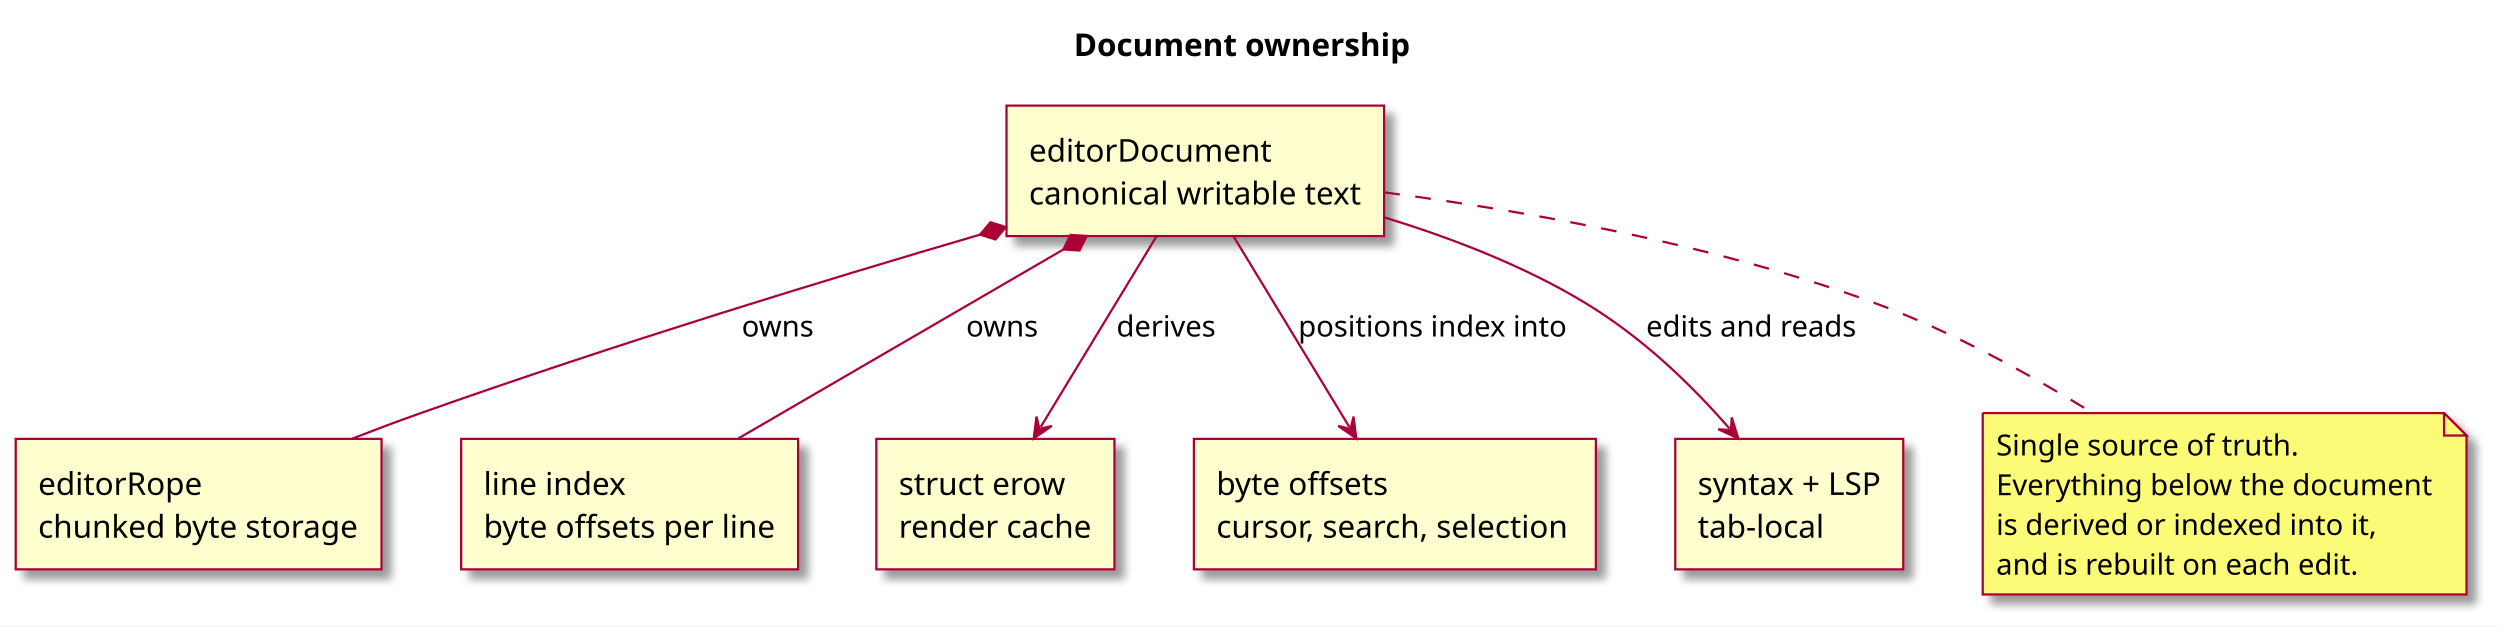
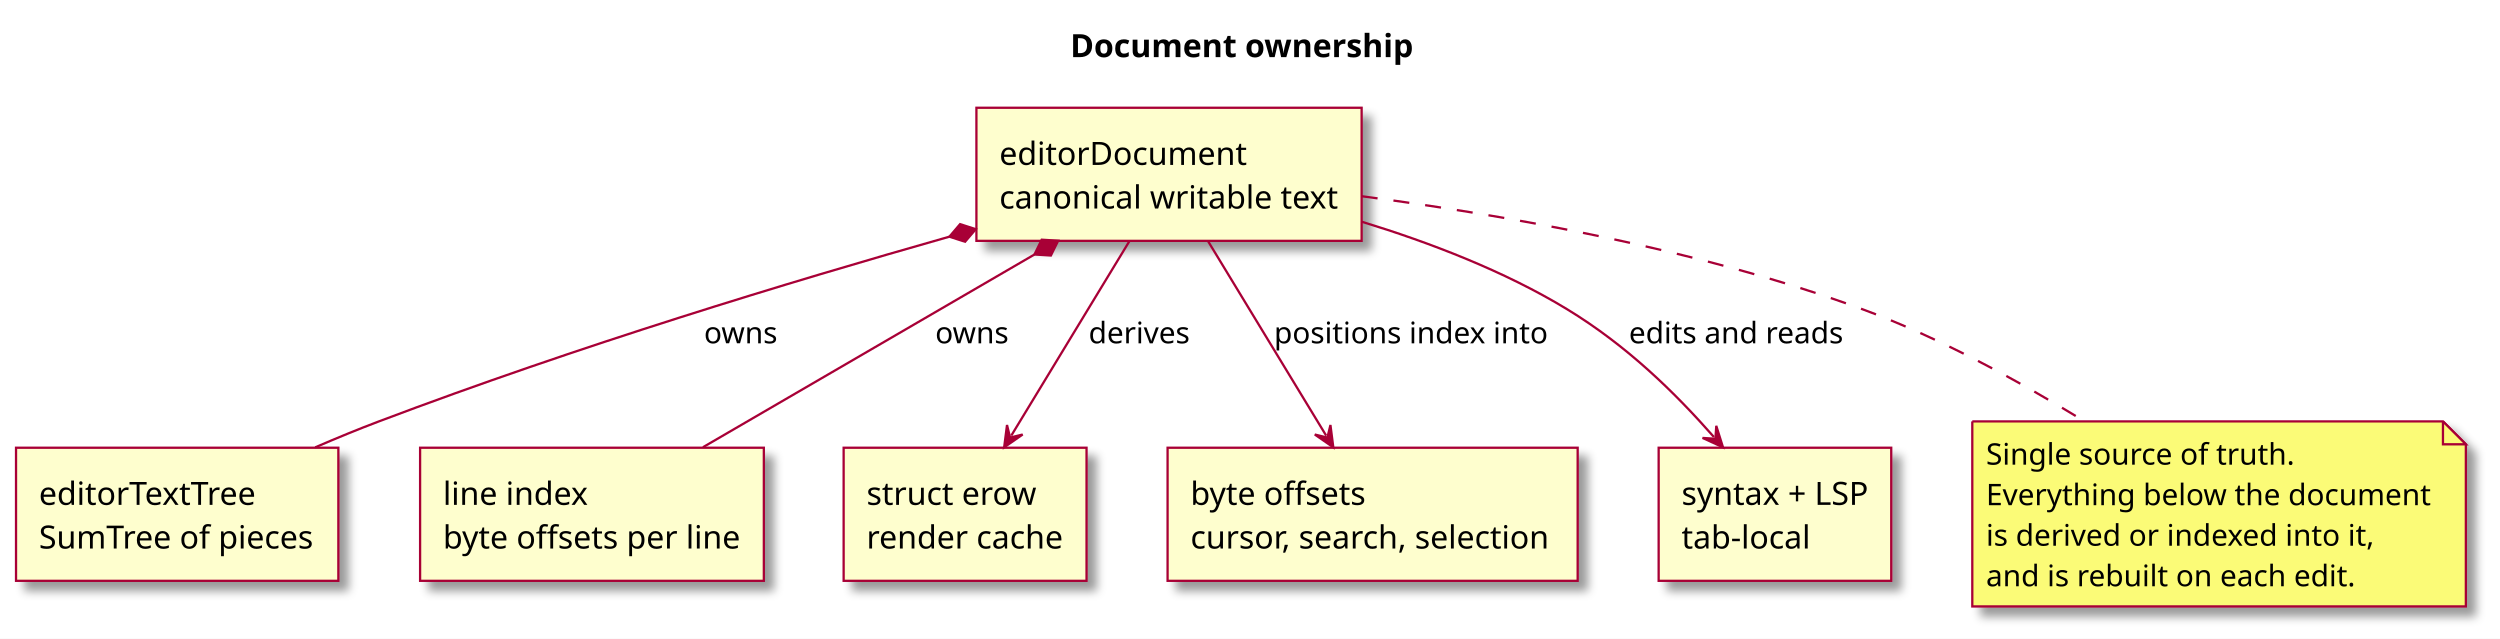
- <svg xmlns="http://www.w3.org/2000/svg" contentStyleType="text/css" data-diagram-type="DESCRIPTION" height="279px" preserveAspectRatio="none" style="width:1114px;height:279px;background:#FFFFFF;" version="1.1" viewBox="0 0 1114 279" width="1114px" zoomAndPan="magnify">
+ <svg xmlns="http://www.w3.org/2000/svg" contentStyleType="text/css" data-diagram-type="DESCRIPTION" height="279px" preserveAspectRatio="none" style="width:1092px;height:279px;background:#FFFFFF;" version="1.1" viewBox="0 0 1092 279" width="1092px" zoomAndPan="magnify">
  <defs>
-     <filter height="300%" id="f1951zaz6wc9qc" width="300%" x="-1" y="-1">
+     <filter height="300%" id="f4d6cgclerkzv" width="300%" x="-1" y="-1">
      <feGaussianBlur result="blurOut" stdDeviation="2" />
      <feColorMatrix in="blurOut" result="blurOut2" type="matrix" values="0 0 0 0 0 0 0 0 0 0 0 0 0 0 0 0 0 0 .4 0" />
      <feOffset dx="4" dy="4" in="blurOut2" result="blurOut3" />
      <feBlend in="SourceGraphic" in2="blurOut3" mode="normal" />
    </filter>
  </defs>
  <rect width="100%" height="100%" fill="#FFFFFF" />
  <g>
    <g class="title" data-source-line="3">
-       <text fill="#000000" font-family="sans-serif" font-size="14" font-weight="700" lengthAdjust="spacing" textLength="150.121" x="478.481" y="24.966">Document ownership</text>
+       <text fill="#000000" font-family="sans-serif" font-size="14" font-weight="700" lengthAdjust="spacing" textLength="150.121" x="467.481" y="24.966">Document ownership</text>
    </g>
    <g class="entity" data-qualified-name="doc" data-source-line="7" id="ent0002">
-       <rect fill="#FEFECE" filter="url(#f1951zaz6wc9qc)" height="58.136" style="stroke:#A80036;stroke-width:1;" width="168.259" x="448.5" y="47.068" />
-       <text fill="#000000" font-family="sans-serif" font-size="14" lengthAdjust="spacing" textLength="108.178" x="458.5" y="72.034">editorDocument</text>
-       <text fill="#000000" font-family="sans-serif" font-size="14" lengthAdjust="spacing" textLength="148.259" x="458.5" y="91.102">canonical writable text</text>
+       <rect fill="#FEFECE" filter="url(#f4d6cgclerkzv)" height="58.136" style="stroke:#A80036;stroke-width:1;" width="168.259" x="426.5" y="47.068" />
+       <text fill="#000000" font-family="sans-serif" font-size="14" lengthAdjust="spacing" textLength="108.178" x="436.5" y="72.034">editorDocument</text>
+       <text fill="#000000" font-family="sans-serif" font-size="14" lengthAdjust="spacing" textLength="148.259" x="436.5" y="91.102">canonical writable text</text>
    </g>
-     <g class="entity" data-qualified-name="rope" data-source-line="8" id="ent0003">
-       <rect fill="#FEFECE" filter="url(#f1951zaz6wc9qc)" height="58.136" style="stroke:#A80036;stroke-width:1;" width="163.009" x="7" y="195.568" />
-       <text fill="#000000" font-family="sans-serif" font-size="14" lengthAdjust="spacing" textLength="73.108" x="17" y="220.534">editorRope</text>
-       <text fill="#000000" font-family="sans-serif" font-size="14" lengthAdjust="spacing" textLength="143.009" x="17" y="239.602">chunked byte storage</text>
+     <g class="entity" data-qualified-name="tree" data-source-line="8" id="ent0003">
+       <rect fill="#FEFECE" filter="url(#f4d6cgclerkzv)" height="58.136" style="stroke:#A80036;stroke-width:1;" width="140.792" x="7" y="195.568" />
+       <text fill="#000000" font-family="sans-serif" font-size="14" lengthAdjust="spacing" textLength="96.922" x="17" y="220.534">editorTextTree</text>
+       <text fill="#000000" font-family="sans-serif" font-size="14" lengthAdjust="spacing" textLength="120.791" x="17" y="239.602">SumTree of pieces</text>
    </g>
    <g class="entity" data-qualified-name="index" data-source-line="9" id="ent0004">
-       <rect fill="#FEFECE" filter="url(#f1951zaz6wc9qc)" height="58.136" style="stroke:#A80036;stroke-width:1;" width="150.143" x="205.5" y="195.568" />
-       <text fill="#000000" font-family="sans-serif" font-size="14" lengthAdjust="spacing" textLength="63.588" x="215.5" y="220.534">line index</text>
-       <text fill="#000000" font-family="sans-serif" font-size="14" lengthAdjust="spacing" textLength="130.143" x="215.5" y="239.602">byte offsets per line</text>
+       <rect fill="#FEFECE" filter="url(#f4d6cgclerkzv)" height="58.136" style="stroke:#A80036;stroke-width:1;" width="150.143" x="183.5" y="195.568" />
+       <text fill="#000000" font-family="sans-serif" font-size="14" lengthAdjust="spacing" textLength="63.588" x="193.5" y="220.534">line index</text>
+       <text fill="#000000" font-family="sans-serif" font-size="14" lengthAdjust="spacing" textLength="130.143" x="193.5" y="239.602">byte offsets per line</text>
    </g>
    <g class="entity" data-qualified-name="row" data-source-line="10" id="ent0005">
-       <rect fill="#FEFECE" filter="url(#f1951zaz6wc9qc)" height="58.136" style="stroke:#A80036;stroke-width:1;" width="106.1" x="390.5" y="195.568" />
-       <text fill="#000000" font-family="sans-serif" font-size="14" lengthAdjust="spacing" textLength="74.76" x="400.5" y="220.534">struct erow</text>
-       <text fill="#000000" font-family="sans-serif" font-size="14" lengthAdjust="spacing" textLength="86.1" x="400.5" y="239.602">render cache</text>
+       <rect fill="#FEFECE" filter="url(#f4d6cgclerkzv)" height="58.136" style="stroke:#A80036;stroke-width:1;" width="106.1" x="368.5" y="195.568" />
+       <text fill="#000000" font-family="sans-serif" font-size="14" lengthAdjust="spacing" textLength="74.76" x="378.5" y="220.534">struct erow</text>
+       <text fill="#000000" font-family="sans-serif" font-size="14" lengthAdjust="spacing" textLength="86.1" x="378.5" y="239.602">render cache</text>
    </g>
    <g class="entity" data-qualified-name="offsets" data-source-line="11" id="ent0006">
-       <rect fill="#FEFECE" filter="url(#f1951zaz6wc9qc)" height="58.136" style="stroke:#A80036;stroke-width:1;" width="179.123" x="532" y="195.568" />
-       <text fill="#000000" font-family="sans-serif" font-size="14" lengthAdjust="spacing" textLength="76.804" x="542" y="220.534">byte offsets</text>
-       <text fill="#000000" font-family="sans-serif" font-size="14" lengthAdjust="spacing" textLength="159.123" x="542" y="239.602">cursor, search, selection</text>
+       <rect fill="#FEFECE" filter="url(#f4d6cgclerkzv)" height="58.136" style="stroke:#A80036;stroke-width:1;" width="179.123" x="510" y="195.568" />
+       <text fill="#000000" font-family="sans-serif" font-size="14" lengthAdjust="spacing" textLength="76.804" x="520" y="220.534">byte offsets</text>
+       <text fill="#000000" font-family="sans-serif" font-size="14" lengthAdjust="spacing" textLength="159.123" x="520" y="239.602">cursor, search, selection</text>
    </g>
    <g class="entity" data-qualified-name="lang" data-source-line="12" id="ent0007">
-       <rect fill="#FEFECE" filter="url(#f1951zaz6wc9qc)" height="58.136" style="stroke:#A80036;stroke-width:1;" width="101.592" x="746.5" y="195.568" />
-       <text fill="#000000" font-family="sans-serif" font-size="14" lengthAdjust="spacing" textLength="81.592" x="756.5" y="220.534">syntax + LSP</text>
-       <text fill="#000000" font-family="sans-serif" font-size="14" lengthAdjust="spacing" textLength="56.294" x="756.5" y="239.602">tab-local</text>
+       <rect fill="#FEFECE" filter="url(#f4d6cgclerkzv)" height="58.136" style="stroke:#A80036;stroke-width:1;" width="101.592" x="724.5" y="195.568" />
+       <text fill="#000000" font-family="sans-serif" font-size="14" lengthAdjust="spacing" textLength="81.592" x="734.5" y="220.534">syntax + LSP</text>
+       <text fill="#000000" font-family="sans-serif" font-size="14" lengthAdjust="spacing" textLength="56.294" x="734.5" y="239.602">tab-local</text>
    </g>
    <g class="entity" data-qualified-name="GMN13" data-source-line="21" id="ent0014">
-       <path d="M883.5,184.068 L883.5,264.892 L1099.084,264.892 L1099.084,194.068 L1089.084,184.068 L883.5,184.068" fill="#FBFB77" filter="url(#f1951zaz6wc9qc)" style="stroke:#A80036;stroke-width:1;" />
-       <path d="M1089.084,184.068 L1089.084,194.068 L1099.084,194.068 L1089.084,184.068" fill="#FBFB77" style="stroke:#A80036;stroke-width:1;" />
-       <text fill="#000000" font-family="sans-serif" font-size="13" lengthAdjust="spacing" textLength="135.057" x="889.5" y="202.965">Single source of truth.</text>
-       <text fill="#000000" font-family="sans-serif" font-size="13" lengthAdjust="spacing" textLength="194.584" x="889.5" y="220.671">Everything below the document</text>
-       <text fill="#000000" font-family="sans-serif" font-size="13" lengthAdjust="spacing" textLength="170.092" x="889.5" y="238.377">is derived or indexed into it,</text>
-       <text fill="#000000" font-family="sans-serif" font-size="13" lengthAdjust="spacing" textLength="161.59" x="889.5" y="256.083">and is rebuilt on each edit.</text>
+       <path d="M861.5,184.068 L861.5,264.892 L1077.084,264.892 L1077.084,194.068 L1067.084,184.068 L861.5,184.068" fill="#FBFB77" filter="url(#f4d6cgclerkzv)" style="stroke:#A80036;stroke-width:1;" />
+       <path d="M1067.084,184.068 L1067.084,194.068 L1077.084,194.068 L1067.084,184.068" fill="#FBFB77" style="stroke:#A80036;stroke-width:1;" />
+       <text fill="#000000" font-family="sans-serif" font-size="13" lengthAdjust="spacing" textLength="135.057" x="867.5" y="202.965">Single source of truth.</text>
+       <text fill="#000000" font-family="sans-serif" font-size="13" lengthAdjust="spacing" textLength="194.584" x="867.5" y="220.671">Everything below the document</text>
+       <text fill="#000000" font-family="sans-serif" font-size="13" lengthAdjust="spacing" textLength="170.092" x="867.5" y="238.377">is derived or indexed into it,</text>
+       <text fill="#000000" font-family="sans-serif" font-size="13" lengthAdjust="spacing" textLength="161.59" x="867.5" y="256.083">and is rebuilt on each edit.</text>
    </g>
    <g class="link" data-entity-1="ent0002" data-entity-2="ent0003" data-link-type="composition" data-source-line="14" id="lnk8">
-       <path d="M436.714,104.552 C366.484,125.132 275.58,152.888 187.5,184.068 C177.47,187.618 166.95,191.568 156.67,195.558" fill="none" id="doc-backto-rope" style="stroke:#A80036;stroke-width:1;" />
-       <polygon fill="#A80036" points="448.23,101.178,441.347,99.027,436.714,104.552,443.597,106.704,448.23,101.178" style="stroke:#A80036;stroke-width:1;" />
-       <text fill="#000000" font-family="sans-serif" font-size="13" lengthAdjust="spacing" textLength="32.344" x="330.5" y="149.965">owns</text>
+       <path d="M414.686,103.385 C344.236,123.385 253.05,150.978 165.5,184.068 C156.41,187.498 146.93,191.408 137.69,195.398" fill="none" id="doc-backto-tree" style="stroke:#A80036;stroke-width:1;" />
+       <polygon fill="#A80036" points="426.23,100.108,419.366,97.899,414.686,103.385,421.55,105.594,426.23,100.108" style="stroke:#A80036;stroke-width:1;" />
+       <text fill="#000000" font-family="sans-serif" font-size="13" lengthAdjust="spacing" textLength="32.344" x="307.5" y="149.965">owns</text>
    </g>
    <g class="link" data-entity-1="ent0002" data-entity-2="ent0004" data-link-type="composition" data-source-line="15" id="lnk9">
-       <path d="M473.837,111.17 C429.247,137.1 373.73,169.368 329.06,195.338" fill="none" id="doc-backto-index" style="stroke:#A80036;stroke-width:1;" />
-       <polygon fill="#A80036" points="484.21,105.138,477.012,104.696,473.837,111.17,481.034,111.612,484.21,105.138" style="stroke:#A80036;stroke-width:1;" />
-       <text fill="#000000" font-family="sans-serif" font-size="13" lengthAdjust="spacing" textLength="32.344" x="430.5" y="149.965">owns</text>
+       <path d="M451.837,111.17 C407.247,137.1 351.73,169.368 307.06,195.338" fill="none" id="doc-backto-index" style="stroke:#A80036;stroke-width:1;" />
+       <polygon fill="#A80036" points="462.21,105.138,455.012,104.696,451.837,111.17,459.034,111.612,462.21,105.138" style="stroke:#A80036;stroke-width:1;" />
+       <text fill="#000000" font-family="sans-serif" font-size="13" lengthAdjust="spacing" textLength="32.344" x="408.5" y="149.965">owns</text>
    </g>
    <g class="link" data-entity-1="ent0002" data-entity-2="ent0005" data-link-type="dependency" data-source-line="16" id="lnk10">
-       <path d="M515.34,105.318 C499.58,131.258 479.465,164.37 463.725,190.28" fill="none" id="doc-to-row" style="stroke:#A80036;stroke-width:1;" />
-       <polygon fill="#A80036" points="460.61,195.408,468.701,189.793,463.206,191.135,461.864,185.639,460.61,195.408" style="stroke:#A80036;stroke-width:1;" />
-       <text fill="#000000" font-family="sans-serif" font-size="13" lengthAdjust="spacing" textLength="44.213" x="497.5" y="149.965">derives</text>
+       <path d="M493.34,105.318 C477.58,131.258 457.465,164.37 441.725,190.28" fill="none" id="doc-to-row" style="stroke:#A80036;stroke-width:1;" />
+       <polygon fill="#A80036" points="438.61,195.408,446.701,189.793,441.206,191.135,439.864,185.639,438.61,195.408" style="stroke:#A80036;stroke-width:1;" />
+       <text fill="#000000" font-family="sans-serif" font-size="13" lengthAdjust="spacing" textLength="44.213" x="475.5" y="149.965">derives</text>
    </g>
    <g class="link" data-entity-1="ent0002" data-entity-2="ent0006" data-link-type="dependency" data-source-line="17" id="lnk11">
-       <path d="M549.66,105.318 C565.42,131.258 585.535,164.37 601.275,190.28" fill="none" id="doc-to-offsets" style="stroke:#A80036;stroke-width:1;" />
-       <polygon fill="#A80036" points="604.39,195.408,603.136,185.639,601.794,191.135,596.299,189.793,604.39,195.408" style="stroke:#A80036;stroke-width:1;" />
-       <text fill="#000000" font-family="sans-serif" font-size="13" lengthAdjust="spacing" textLength="119.912" x="578.5" y="149.965">positions index into</text>
+       <path d="M527.66,105.318 C543.42,131.258 563.535,164.37 579.275,190.28" fill="none" id="doc-to-offsets" style="stroke:#A80036;stroke-width:1;" />
+       <polygon fill="#A80036" points="582.39,195.408,581.136,185.639,579.794,191.135,574.299,189.793,582.39,195.408" style="stroke:#A80036;stroke-width:1;" />
+       <text fill="#000000" font-family="sans-serif" font-size="13" lengthAdjust="spacing" textLength="119.912" x="556.5" y="149.965">positions index into</text>
    </g>
    <g class="link" data-entity-1="ent0002" data-entity-2="ent0007" data-link-type="dependency" data-source-line="18" id="lnk12">
-       <path d="M616.84,96.858 C646.47,105.918 679.16,118.438 706.5,135.068 C732.86,151.108 753.636,171.564 770.646,190.894" fill="none" id="doc-to-lang" style="stroke:#A80036;stroke-width:1;" />
-       <polygon fill="#A80036" points="774.61,195.398,771.667,185.999,771.307,191.644,765.662,191.284,774.61,195.398" style="stroke:#A80036;stroke-width:1;" />
-       <text fill="#000000" font-family="sans-serif" font-size="13" lengthAdjust="spacing" textLength="93.899" x="733.5" y="149.965">edits and reads</text>
+       <path d="M594.84,96.858 C624.47,105.918 657.16,118.438 684.5,135.068 C710.86,151.108 731.636,171.564 748.646,190.894" fill="none" id="doc-to-lang" style="stroke:#A80036;stroke-width:1;" />
+       <polygon fill="#A80036" points="752.61,195.398,749.667,185.999,749.307,191.644,743.662,191.284,752.61,195.398" style="stroke:#A80036;stroke-width:1;" />
+       <text fill="#000000" font-family="sans-serif" font-size="13" lengthAdjust="spacing" textLength="93.899" x="711.5" y="149.965">edits and reads</text>
    </g>
    <g class="link" data-entity-1="ent0002" data-entity-2="ent0014" data-link-type="association" data-source-line="21" id="lnk15">
-       <path d="M616.78,85.708 C678.7,93.828 764.12,108.808 835.5,135.068 C869.11,147.438 904,166.548 932.24,183.858" fill="none" id="doc-GMN13" style="stroke:#A80036;stroke-width:1;stroke-dasharray:7,7;" />
+       <path d="M594.78,85.708 C656.7,93.828 742.12,108.808 813.5,135.068 C847.11,147.438 882,166.548 910.24,183.858" fill="none" id="doc-GMN13" style="stroke:#A80036;stroke-width:1;stroke-dasharray:7,7;" />
    </g>
  </g>
</svg>
